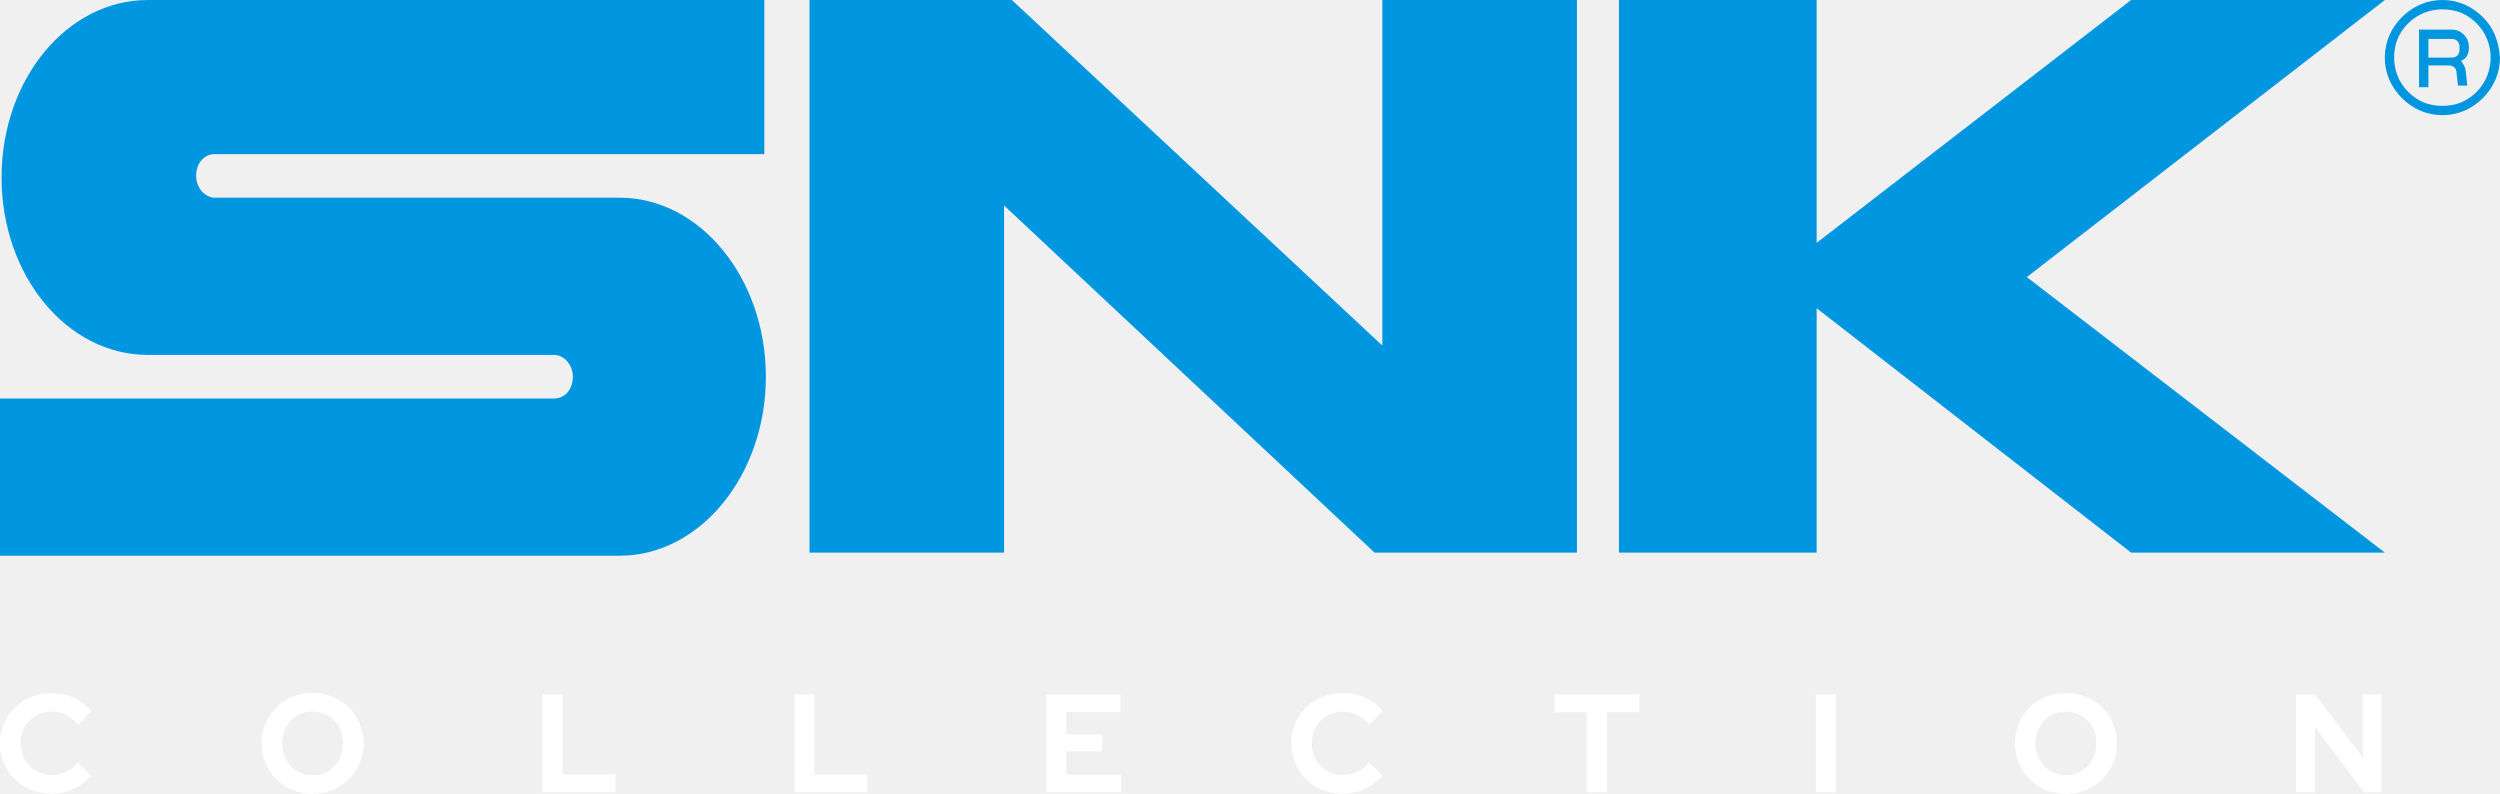
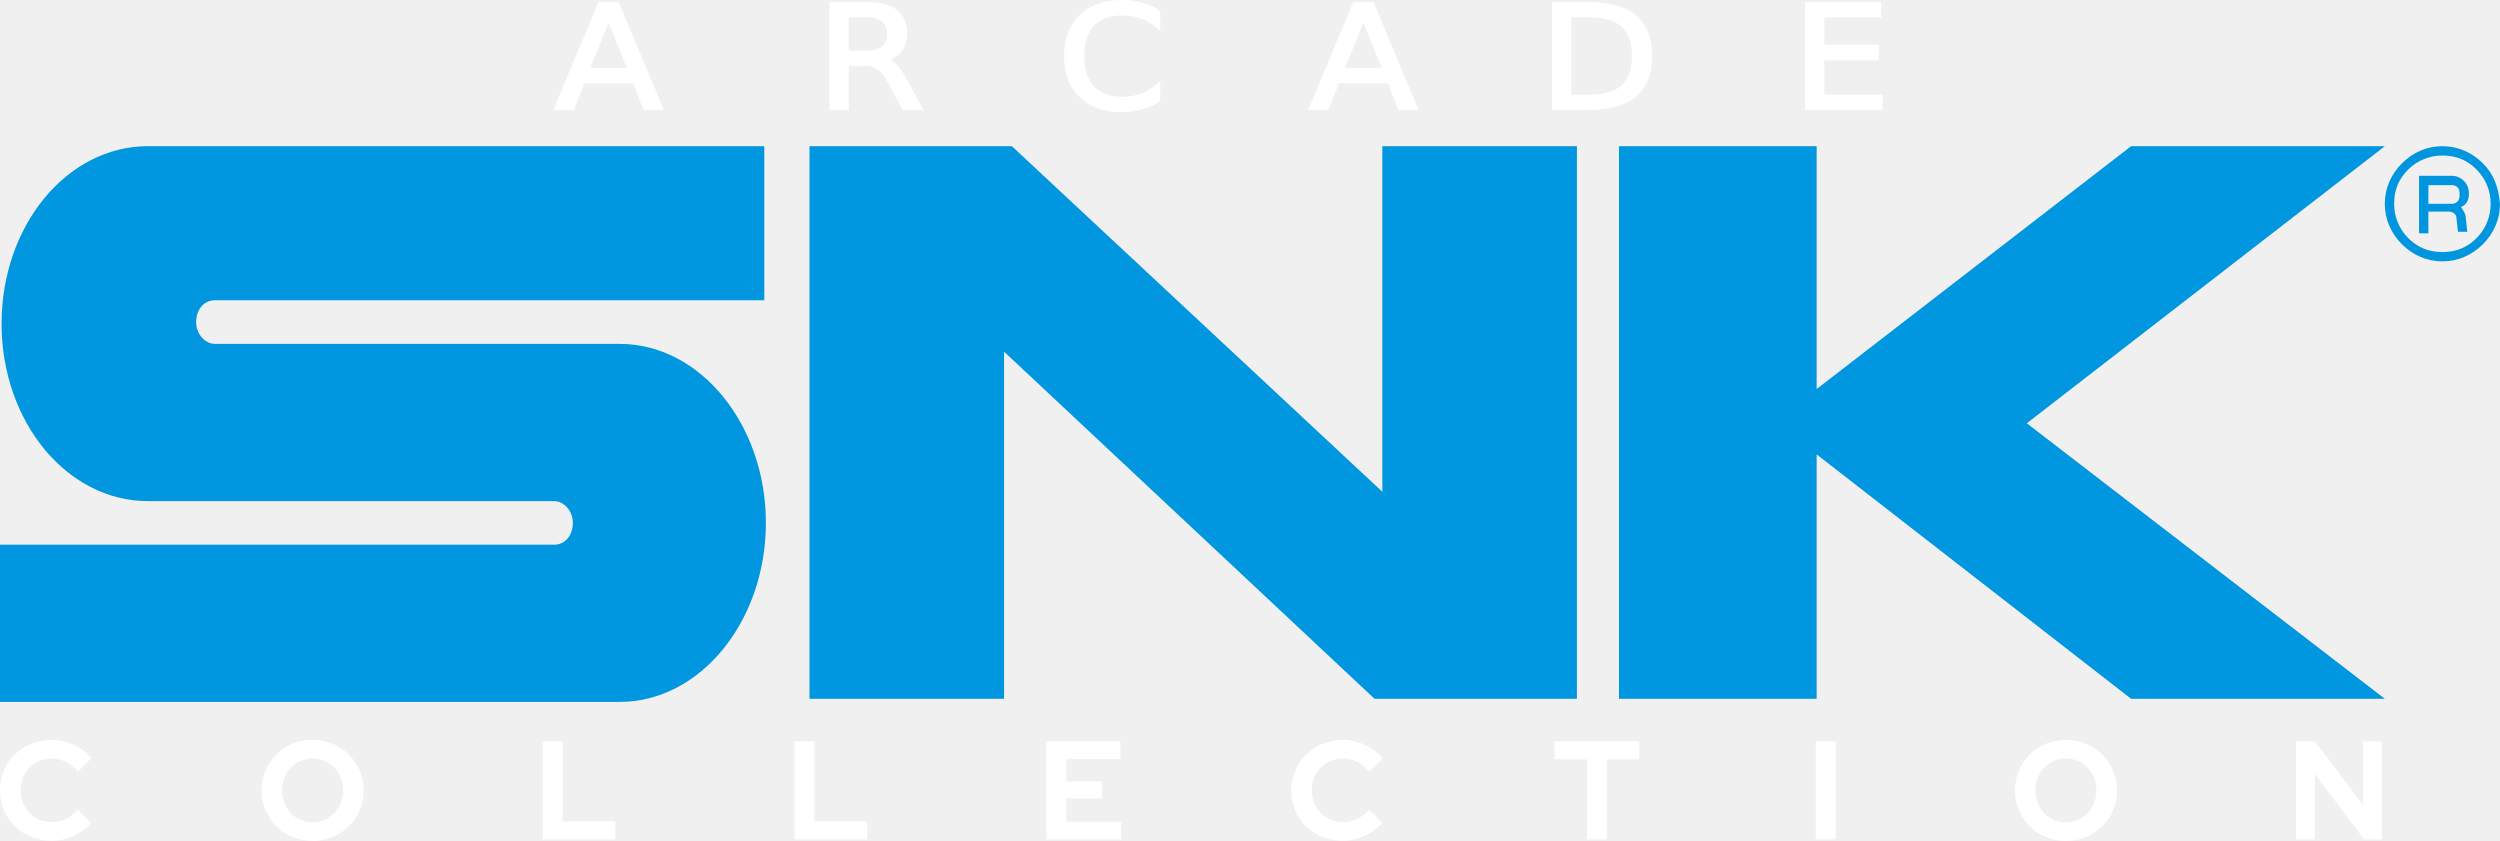
- <svg xmlns="http://www.w3.org/2000/svg" width="403.426" height="128.112" viewBox="0 0 403.426 128.112" version="1.1" id="svg838" style="fill:none">
+ <svg xmlns="http://www.w3.org/2000/svg" width="403.426" height="135.702" viewBox="0 0 403.426 135.702" version="1.1" id="svg838" style="fill:none">
  <defs id="defs842" />
-   <path d="m 0.251,28.637 c 0,15.825 10.55,28.637 23.613,28.637 h 65.563 c 1.507,0 3.014,1.507 3.014,3.517 0,2.01 -1.256,3.517 -3.014,3.517 H 1.4537938e-6 V 89.678 H 99.977 c 13.062,0 23.613,-13.062 23.613,-28.888 0,-15.825 -10.55,-28.888 -23.613,-28.888 H 34.665 c -1.507,0 -3.014,-1.507 -3.014,-3.517 0,-2.01 1.256,-3.517 3.014,-3.517 H 123.338 V 0 H 23.868 C 10.806,0 0.255,12.811 0.255,28.637 Z" id="path826" style="fill:#0097e0;stroke-width:1.165" />
-   <path d="M 130.627,0 V 89.177 H 162.027 V 33.159 l 59.786,56.018 h 32.656 V 0 H 223.069 V 55.767 L 163.282,0 Z" id="path828" style="fill:#0097e0;stroke-width:1.165" />
-   <path d="M 293.154,39.188 V 0 h -31.902 v 89.177 h 31.902 V 49.738 l 50.744,39.439 h 40.946 L 327.067,44.714 384.844,0 h -40.946 z" id="path830" style="fill:#0097e0;stroke-width:1.165" />
-   <path d="m 394.13,0 c 2.511,0 4.769,1.005 6.53,2.763 h 0.001 c 1.762,1.758 2.511,3.768 2.765,6.531 0,2.512 -1.003,4.772 -2.765,6.531 -1.757,1.758 -4.019,2.763 -6.53,2.763 -2.512,0 -4.773,-1.005 -6.531,-2.763 -1.759,-1.758 -2.764,-4.019 -2.764,-6.531 0,-2.512 1.005,-4.773 2.764,-6.531 C 389.361,1.005 391.619,0 394.13,0 Z m 0,17.082 c 2.261,0 4.018,-0.754 5.526,-2.261 1.507,-1.507 2.261,-3.517 2.261,-5.526 0,-2.01 -0.754,-4.019 -2.261,-5.526 -1.508,-1.507 -3.266,-2.261 -5.526,-2.261 -2.01,0 -4.019,0.754 -5.527,2.261 -1.507,1.507 -2.261,3.266 -2.261,5.526 0,2.01 0.754,4.019 2.261,5.526 1.508,1.507 3.266,2.261 5.527,2.261 z" id="path832" style="clip-rule:evenodd;fill:#0096df;fill-rule:evenodd;stroke-width:1.165" />
-   <path d="m 398.403,7.536 v 0.251 -2.3e-5 c 0,1.005 -0.503,1.758 -1.257,2.01 0.07,0.138 0.157,0.276 0.249,0.42 0.241,0.378 0.504,0.792 0.504,1.339 l 0.252,2.261 h -1.507 l -0.252,-2.261 c 0,-0.502 -0.502,-1.005 -1.255,-1.005 h -3.266 v 3.517 H 390.364 V 4.773 h 5.275 c 1.507,0 2.764,1.256 2.764,2.763 z M 395.639,6.28 h -3.768 v 9.3e-5 3.014 h 3.768 c 0.754,0 1.256,-0.502 1.256,-1.256 V 7.536 c 0,-0.754 -0.502,-1.256 -1.256,-1.256 z" id="path834" style="clip-rule:evenodd;fill:#0096df;fill-rule:evenodd;stroke-width:1.165" />
-   <path d="m 8.293,128.088 c 1.225,-0.002 2.436,-0.271 3.546,-0.791 1.092,-0.483 2.062,-1.209 2.835,-2.122 v 0 l -2.112,-2.123 c -0.518,0.627 -1.162,1.136 -1.89,1.495 -0.714,0.347 -1.497,0.524 -2.29,0.519 -0.669,0.007 -1.333,-0.119 -1.953,-0.372 -0.62,-0.252 -1.185,-0.624 -1.66,-1.096 -0.458,-0.462 -0.82,-1.011 -1.065,-1.615 -0.262,-0.641 -0.394,-1.328 -0.389,-2.02 -0.007,-0.7 0.121,-1.394 0.378,-2.044 0.24,-0.606 0.595,-1.158 1.045,-1.626 0.452,-0.465 0.993,-0.833 1.59,-1.084 0.622,-0.265 1.292,-0.399 1.967,-0.395 0.815,-0.003 1.62,0.184 2.35,0.548 0.755,0.38 1.416,0.924 1.934,1.593 v 0 l 2.179,-2.191 c -0.766,-0.933 -1.741,-1.672 -2.846,-2.156 -1.135,-0.526 -2.37,-0.8 -3.621,-0.802 -1.117,-0.008 -2.224,0.207 -3.258,0.632 -0.979,0.398 -1.873,0.981 -2.634,1.717 -0.751,0.736 -1.348,1.615 -1.757,2.585 -0.424,1.018 -0.643,2.109 -0.645,3.211 -0.002,1.103 0.214,2.194 0.634,3.213 0.404,0.967 0.997,1.841 1.745,2.574 0.761,0.736 1.655,1.318 2.635,1.717 1.041,0.426 2.155,0.641 3.279,0.631 z m 42.135,0.023 c 1.113,0.008 2.217,-0.207 3.246,-0.632 0.975,-0.397 1.862,-0.983 2.61,-1.725 0.748,-0.742 1.342,-1.626 1.749,-2.6 0.425,-1.011 0.645,-2.098 0.645,-3.195 0,-1.097 -0.219,-2.184 -0.645,-3.195 -0.406,-0.974 -1.001,-1.857 -1.749,-2.599 -0.748,-0.742 -1.635,-1.328 -2.61,-1.725 -2.075,-0.843 -4.396,-0.843 -6.471,0 -0.975,0.397 -1.862,0.983 -2.61,1.725 -0.748,0.742 -1.342,1.625 -1.749,2.599 -0.425,1.011 -0.644,2.098 -0.644,3.195 0,1.097 0.219,2.184 0.644,3.195 0.406,0.974 1.001,1.858 1.749,2.6 0.748,0.742 1.635,1.328 2.61,1.725 1.023,0.424 2.119,0.638 3.226,0.631 z m 0,-3.004 c -0.653,0.006 -1.301,-0.122 -1.903,-0.376 -0.602,-0.255 -1.146,-0.63 -1.599,-1.102 -0.446,-0.474 -0.797,-1.031 -1.034,-1.637 -0.504,-1.311 -0.504,-2.765 0,-4.076 0.238,-0.603 0.589,-1.154 1.034,-1.625 0.453,-0.473 0.997,-0.848 1.599,-1.102 0.602,-0.254 1.25,-0.383 1.903,-0.377 0.672,-0.005 1.339,0.129 1.957,0.395 0.59,0.251 1.123,0.62 1.567,1.084 0.445,0.471 0.795,1.022 1.034,1.625 0.504,1.311 0.504,2.765 0,4.076 -0.236,0.607 -0.587,1.163 -1.034,1.637 -0.444,0.464 -0.977,0.833 -1.567,1.083 -0.618,0.266 -1.284,0.399 -1.956,0.395 z m 48.872,2.756 v -2.89 h -8.517 v -12.917 h -3.222 v 15.805 z m 40.648,0 v -2.89 h -8.517 v -12.917 h -3.224 v 15.805 z m 40.956,0 v -2.845 h -8.827 v -3.749 h 5.76 v -2.756 h -5.76 v -3.609 h 8.738 v -2.845 h -11.964 V 127.864 Z m 35.755,0.226 c 1.225,-0.002 2.435,-0.271 3.546,-0.791 1.092,-0.484 2.061,-1.209 2.836,-2.122 v 0 l -2.114,-2.122 c -0.518,0.627 -1.162,1.136 -1.89,1.495 -0.713,0.347 -1.497,0.524 -2.29,0.519 -0.669,0.007 -1.332,-0.119 -1.952,-0.372 -0.621,-0.252 -1.184,-0.624 -1.66,-1.096 -0.459,-0.462 -0.821,-1.011 -1.066,-1.615 -0.262,-0.641 -0.395,-1.328 -0.389,-2.021 -0.007,-0.699 0.121,-1.393 0.379,-2.044 0.239,-0.604 0.594,-1.156 1.045,-1.625 0.452,-0.465 0.992,-0.833 1.59,-1.084 0.622,-0.265 1.292,-0.399 1.967,-0.395 0.818,-0.003 1.625,0.186 2.357,0.552 0.755,0.38 1.415,0.924 1.934,1.592 v 0 l 2.179,-2.19 c -0.766,-0.933 -1.741,-1.672 -2.845,-2.156 -1.136,-0.526 -2.37,-0.8 -3.62,-0.802 -1.117,-0.007 -2.224,0.207 -3.259,0.632 -0.979,0.398 -1.874,0.981 -2.634,1.716 -0.751,0.736 -1.349,1.615 -1.757,2.586 -0.424,1.017 -0.643,2.108 -0.645,3.211 -10e-4,1.102 0.214,2.194 0.635,3.212 0.404,0.967 0.997,1.842 1.745,2.575 0.761,0.735 1.655,1.317 2.634,1.716 1.04,0.424 2.152,0.637 3.274,0.627 z m 42.647,-0.226 v -12.917 h 5.225 v -2.891 h -13.696 v 2.891 h 5.248 v 12.915 z m 36.934,0 v -15.805 h -3.224 v 15.805 z m 37.133,0.249 c 1.113,0.008 2.217,-0.207 3.247,-0.632 0.975,-0.397 1.861,-0.983 2.61,-1.725 0.748,-0.742 1.342,-1.626 1.748,-2.599 0.425,-1.011 0.644,-2.098 0.644,-3.195 0,-1.097 -0.219,-2.184 -0.644,-3.196 -0.406,-0.973 -1,-1.856 -1.748,-2.598 -0.749,-0.742 -1.635,-1.328 -2.61,-1.725 -2.075,-0.842 -4.395,-0.842 -6.47,0 -0.975,0.397 -1.861,0.984 -2.61,1.726 -0.748,0.742 -1.342,1.625 -1.748,2.598 -0.426,1.012 -0.645,2.098 -0.645,3.196 0,1.097 0.219,2.184 0.645,3.195 0.406,0.974 1,1.856 1.748,2.598 0.749,0.742 1.635,1.329 2.61,1.726 1.021,0.423 2.117,0.637 3.223,0.63 z m 0,-3.004 c -0.669,0.006 -1.331,-0.128 -1.945,-0.395 -0.586,-0.253 -1.116,-0.621 -1.556,-1.084 -0.447,-0.473 -0.799,-1.03 -1.035,-1.636 -0.503,-1.311 -0.503,-2.765 0,-4.076 0.239,-0.603 0.59,-1.155 1.035,-1.626 0.44,-0.462 0.97,-0.831 1.556,-1.084 0.614,-0.266 1.276,-0.401 1.945,-0.395 0.673,-0.005 1.338,0.129 1.957,0.395 0.59,0.251 1.124,0.62 1.568,1.084 0.445,0.471 0.795,1.022 1.034,1.626 0.504,1.311 0.504,2.765 0,4.076 -0.236,0.607 -0.587,1.163 -1.034,1.636 -0.444,0.465 -0.977,0.834 -1.568,1.084 -0.618,0.266 -1.285,0.398 -1.957,0.394 z m 40.179,2.756 v -10.573 l 7.938,10.573 h 2.845 v -15.805 h -3.023 v 10.229 l -7.738,-10.229 h -3.069 V 127.864 Z" id="path836" style="fill:#ffffff;stroke-width:1.165" />
+   <path d="m 0.251,52.227 c 0,15.825 10.55,28.637 23.613,28.637 h 65.563 c 1.507,0 3.014,1.507 3.014,3.517 0,2.01 -1.256,3.517 -3.014,3.517 H 1.4538433e-6 V 113.268 H 99.977 c 13.062,0 23.613,-13.062 23.613,-28.888 0,-15.825 -10.55,-28.888 -23.613,-28.888 H 34.665 c -1.507,0 -3.014,-1.507 -3.014,-3.517 0,-2.01 1.256,-3.517 3.014,-3.517 H 123.338 V 23.59 H 23.868 c -13.062,0 -23.613,12.811 -23.613,28.637 z" id="path826" style="fill:#0097e0;stroke-width:1.165" />
+   <path d="M 130.627,23.59 V 112.767 H 162.027 V 56.749 l 59.786,56.018 h 32.656 V 23.59 H 223.069 V 79.357 L 163.282,23.59 Z" id="path828" style="fill:#0097e0;stroke-width:1.165" />
+   <path d="M 293.154,62.777 V 23.59 h -31.902 v 89.177 h 31.902 V 73.328 l 50.744,39.439 h 40.946 L 327.067,68.304 384.844,23.59 h -40.946 z" id="path830" style="fill:#0097e0;stroke-width:1.165" />
+   <path d="m 394.13,23.59 c 2.511,0 4.769,1.005 6.53,2.763 h 0.001 c 1.762,1.758 2.511,3.768 2.765,6.531 0,2.512 -1.003,4.772 -2.765,6.531 -1.757,1.758 -4.019,2.763 -6.53,2.763 -2.512,0 -4.773,-1.005 -6.531,-2.763 -1.759,-1.758 -2.764,-4.019 -2.764,-6.531 0,-2.512 1.005,-4.773 2.764,-6.531 1.762,-1.758 4.019,-2.763 6.53,-2.763 z m 0,17.082 c 2.261,0 4.018,-0.754 5.526,-2.261 1.507,-1.507 2.261,-3.517 2.261,-5.526 0,-2.01 -0.754,-4.019 -2.261,-5.526 -1.508,-1.507 -3.266,-2.261 -5.526,-2.261 -2.01,0 -4.019,0.754 -5.527,2.261 -1.507,1.507 -2.261,3.266 -2.261,5.526 0,2.01 0.754,4.019 2.261,5.526 1.508,1.507 3.266,2.261 5.527,2.261 z" id="path832" style="clip-rule:evenodd;fill:#0096df;fill-rule:evenodd;stroke-width:1.165" />
+   <path d="m 398.403,31.126 v 0.251 -2.3e-5 c 0,1.005 -0.503,1.758 -1.257,2.01 0.07,0.138 0.157,0.276 0.249,0.42 0.241,0.378 0.504,0.792 0.504,1.339 l 0.252,2.261 h -1.507 l -0.252,-2.261 c 0,-0.502 -0.502,-1.005 -1.255,-1.005 h -3.266 v 3.517 h -1.507 v -9.294 h 5.275 c 1.507,0 2.764,1.256 2.764,2.763 z m -2.764,-1.256 h -3.768 v 9.3e-5 3.014 h 3.768 c 0.754,0 1.256,-0.502 1.256,-1.256 v -0.502 c 0,-0.754 -0.502,-1.256 -1.256,-1.256 z" id="path834" style="clip-rule:evenodd;fill:#0096df;fill-rule:evenodd;stroke-width:1.165" />
+   <path d="m 8.293,135.677 c 1.225,-0.002 2.436,-0.271 3.546,-0.791 1.092,-0.483 2.062,-1.209 2.835,-2.122 v 0 l -2.112,-2.123 c -0.518,0.627 -1.162,1.136 -1.89,1.495 -0.714,0.347 -1.497,0.524 -2.29,0.519 -0.669,0.007 -1.333,-0.119 -1.953,-0.372 -0.62,-0.252 -1.185,-0.624 -1.66,-1.096 -0.458,-0.462 -0.82,-1.011 -1.065,-1.615 -0.262,-0.641 -0.394,-1.328 -0.389,-2.02 -0.007,-0.7 0.121,-1.394 0.378,-2.044 0.24,-0.606 0.595,-1.158 1.045,-1.626 0.452,-0.465 0.993,-0.833 1.59,-1.084 0.622,-0.265 1.292,-0.399 1.967,-0.395 0.815,-0.003 1.62,0.184 2.35,0.548 0.755,0.38 1.416,0.924 1.934,1.593 v 0 l 2.179,-2.191 c -0.766,-0.933 -1.741,-1.672 -2.846,-2.156 -1.135,-0.526 -2.37,-0.8 -3.621,-0.802 -1.117,-0.008 -2.224,0.207 -3.258,0.632 -0.979,0.398 -1.873,0.981 -2.634,1.717 -0.751,0.736 -1.348,1.615 -1.757,2.585 -0.424,1.018 -0.643,2.109 -0.645,3.211 -0.002,1.103 0.214,2.194 0.634,3.213 0.404,0.967 0.997,1.841 1.745,2.574 0.761,0.736 1.655,1.318 2.635,1.717 1.041,0.426 2.155,0.641 3.279,0.631 z m 42.135,0.023 c 1.113,0.008 2.217,-0.207 3.246,-0.632 0.975,-0.397 1.862,-0.983 2.61,-1.725 0.748,-0.742 1.342,-1.626 1.749,-2.6 0.425,-1.011 0.645,-2.098 0.645,-3.195 0,-1.097 -0.219,-2.184 -0.645,-3.195 -0.406,-0.974 -1.001,-1.857 -1.749,-2.599 -0.748,-0.742 -1.635,-1.328 -2.61,-1.725 -2.075,-0.843 -4.396,-0.843 -6.471,0 -0.975,0.397 -1.862,0.983 -2.61,1.725 -0.748,0.742 -1.342,1.625 -1.749,2.599 -0.425,1.011 -0.644,2.098 -0.644,3.195 0,1.097 0.219,2.184 0.644,3.195 0.406,0.974 1.001,1.858 1.749,2.6 0.748,0.742 1.635,1.328 2.61,1.725 1.023,0.424 2.119,0.638 3.226,0.631 z m 0,-3.004 c -0.653,0.006 -1.301,-0.122 -1.903,-0.376 -0.602,-0.255 -1.146,-0.63 -1.599,-1.102 -0.446,-0.474 -0.797,-1.031 -1.034,-1.637 -0.504,-1.311 -0.504,-2.765 0,-4.076 0.238,-0.603 0.589,-1.154 1.034,-1.625 0.453,-0.473 0.997,-0.848 1.599,-1.102 0.602,-0.254 1.25,-0.383 1.903,-0.377 0.672,-0.005 1.339,0.129 1.957,0.395 0.59,0.251 1.123,0.62 1.567,1.084 0.445,0.471 0.795,1.022 1.034,1.625 0.504,1.311 0.504,2.765 0,4.076 -0.236,0.607 -0.587,1.163 -1.034,1.637 -0.444,0.464 -0.977,0.833 -1.567,1.083 -0.618,0.266 -1.284,0.399 -1.956,0.395 z m 48.872,2.756 v -2.89 h -8.517 v -12.917 h -3.222 v 15.805 z m 40.648,0 v -2.89 h -8.517 v -12.917 h -3.224 v 15.805 z m 40.956,0 v -2.845 h -8.827 v -3.749 h 5.76 v -2.756 h -5.76 v -3.609 h 8.738 v -2.845 h -11.964 v 15.805 z m 35.755,0.226 c 1.225,-0.002 2.435,-0.271 3.546,-0.791 1.092,-0.484 2.061,-1.209 2.836,-2.122 v 0 l -2.114,-2.122 c -0.518,0.627 -1.162,1.136 -1.89,1.495 -0.713,0.347 -1.497,0.524 -2.29,0.519 -0.669,0.007 -1.332,-0.119 -1.952,-0.372 -0.621,-0.252 -1.184,-0.624 -1.66,-1.096 -0.459,-0.462 -0.821,-1.011 -1.066,-1.615 -0.262,-0.641 -0.395,-1.328 -0.389,-2.021 -0.007,-0.699 0.121,-1.393 0.379,-2.044 0.239,-0.604 0.594,-1.156 1.045,-1.625 0.452,-0.465 0.992,-0.833 1.59,-1.084 0.622,-0.265 1.292,-0.399 1.967,-0.395 0.818,-0.003 1.625,0.186 2.357,0.552 0.755,0.38 1.415,0.924 1.934,1.592 v 0 l 2.179,-2.19 c -0.766,-0.933 -1.741,-1.672 -2.845,-2.156 -1.136,-0.526 -2.37,-0.8 -3.62,-0.802 -1.117,-0.007 -2.224,0.207 -3.259,0.632 -0.979,0.398 -1.874,0.981 -2.634,1.716 -0.751,0.736 -1.349,1.615 -1.757,2.586 -0.424,1.017 -0.643,2.108 -0.645,3.211 -10e-4,1.102 0.214,2.194 0.635,3.212 0.404,0.967 0.997,1.842 1.745,2.575 0.761,0.735 1.655,1.317 2.634,1.716 1.04,0.424 2.152,0.637 3.274,0.627 z m 42.647,-0.226 v -12.917 h 5.225 v -2.891 h -13.696 v 2.891 h 5.248 v 12.915 z m 36.934,0 v -15.805 h -3.224 v 15.805 z m 37.133,0.249 c 1.113,0.008 2.217,-0.207 3.247,-0.632 0.975,-0.397 1.861,-0.983 2.61,-1.725 0.748,-0.742 1.342,-1.626 1.748,-2.599 0.425,-1.011 0.644,-2.098 0.644,-3.195 0,-1.097 -0.219,-2.184 -0.644,-3.196 -0.406,-0.973 -1,-1.856 -1.748,-2.598 -0.749,-0.742 -1.635,-1.328 -2.61,-1.725 -2.075,-0.842 -4.395,-0.842 -6.47,0 -0.975,0.397 -1.861,0.984 -2.61,1.726 -0.748,0.742 -1.342,1.625 -1.748,2.598 -0.426,1.012 -0.645,2.098 -0.645,3.196 0,1.097 0.219,2.184 0.645,3.195 0.406,0.974 1,1.856 1.748,2.598 0.749,0.742 1.635,1.329 2.61,1.726 1.021,0.423 2.117,0.637 3.223,0.63 z m 0,-3.004 c -0.669,0.006 -1.331,-0.128 -1.945,-0.395 -0.586,-0.253 -1.116,-0.621 -1.556,-1.084 -0.447,-0.473 -0.799,-1.03 -1.035,-1.636 -0.503,-1.311 -0.503,-2.765 0,-4.076 0.239,-0.603 0.59,-1.155 1.035,-1.626 0.44,-0.462 0.97,-0.831 1.556,-1.084 0.614,-0.266 1.276,-0.401 1.945,-0.395 0.673,-0.005 1.338,0.129 1.957,0.395 0.59,0.251 1.124,0.62 1.568,1.084 0.445,0.471 0.795,1.022 1.034,1.626 0.504,1.311 0.504,2.765 0,4.076 -0.236,0.607 -0.587,1.163 -1.034,1.636 -0.444,0.465 -0.977,0.834 -1.568,1.084 -0.618,0.266 -1.285,0.398 -1.957,0.394 z m 40.179,2.756 v -10.573 l 7.938,10.573 h 2.845 v -15.805 h -3.023 v 10.229 l -7.738,-10.229 h -3.069 v 15.805 z" id="path836" style="fill:#ffffff;stroke-width:1.165" />
+   <g id="g48" transform="matrix(0.866944,0,0,0.866944,12.92511,-104.2693)">
+     <path d="m 98.369,123.564 -3.912,9.676 h 7.838 z m -1.627,-2.592 h 3.269 l 8.123,19.444 h -2.998 l -1.942,-4.988 h -9.608 l -1.942,4.988 h -3.041 z" style="font-style:normal;font-weight:normal;font-size:40px;line-height:125%;font-family:sans-serif;letter-spacing:0px;word-spacing:0px;fill:#ffffff;fill-opacity:1;stroke:#ffffff;stroke-width:0.698;stroke-linecap:butt;stroke-linejoin:miter;stroke-miterlimit:4;stroke-dasharray:none;stroke-opacity:1" id="path36" />
+     <path d="m 149.941,131.3 q 0.928,0.287 1.799,1.224 0.885,0.938 1.77,2.579 l 2.927,5.313 h -3.098 l -2.727,-4.988 q -1.056,-1.953 -2.056,-2.592 -0.985,-0.638 -2.698,-0.638 h -3.141 v 8.218 h -2.884 v -19.444 h 6.51 q 3.655,0 5.454,1.393 1.799,1.393 1.799,4.207 0,1.836 -0.942,3.047 -0.928,1.211 -2.712,1.68 z m -7.224,-8.166 v 6.902 h 3.626 q 2.084,0 3.141,-0.873 1.071,-0.886 1.071,-2.592 0,-1.706 -1.071,-2.566 -1.056,-0.873 -3.141,-0.873 z" style="font-style:normal;font-weight:normal;font-size:40px;line-height:125%;font-family:sans-serif;letter-spacing:0px;word-spacing:0px;fill:#ffffff;fill-opacity:1;stroke:#ffffff;stroke-width:0.698;stroke-linecap:butt;stroke-linejoin:miter;stroke-miterlimit:4;stroke-dasharray:none;stroke-opacity:1" id="path38" />
+     <path d="m 200.697,122.471 v 2.774 q -1.456,-1.237 -3.112,-1.849 -1.642,-0.612 -3.498,-0.612 -3.655,0 -5.596,2.045 -1.942,2.032 -1.942,5.886 0,3.842 1.942,5.886 1.942,2.032 5.596,2.032 1.856,0 3.498,-0.612 1.656,-0.612 3.112,-1.849 v 2.748 q -1.513,0.938 -3.212,1.407 -1.685,0.469 -3.569,0.469 -4.84,0 -7.624,-2.696 -2.784,-2.709 -2.784,-7.384 0,-4.688 2.784,-7.384 2.784,-2.709 7.624,-2.709 1.913,0 3.598,0.469 1.699,0.456 3.184,1.38 z" style="font-style:normal;font-weight:normal;font-size:40px;line-height:125%;font-family:sans-serif;letter-spacing:0px;word-spacing:0px;fill:#ffffff;fill-opacity:1;stroke:#ffffff;stroke-width:0.698;stroke-linecap:butt;stroke-linejoin:miter;stroke-miterlimit:4;stroke-dasharray:none;stroke-opacity:1" id="path40-3" />
+     <path d="m 238.863,123.564 -3.912,9.676 h 7.838 z m -1.627,-2.592 h 3.269 l 8.123,19.444 h -2.998 l -1.942,-4.988 h -9.608 l -1.942,4.988 h -3.041 z" style="font-style:normal;font-weight:normal;font-size:40px;line-height:125%;font-family:sans-serif;letter-spacing:0px;word-spacing:0px;fill:#ffffff;fill-opacity:1;stroke:#ffffff;stroke-width:0.698;stroke-linecap:butt;stroke-linejoin:miter;stroke-miterlimit:4;stroke-dasharray:none;stroke-opacity:1" id="path42" />
+     <path d="m 277.211,123.135 v 15.12 h 3.483 q 4.411,0 6.453,-1.823 2.056,-1.823 2.056,-5.756 0,-3.907 -2.056,-5.717 -2.042,-1.823 -6.453,-1.823 z m -2.884,-2.162 h 5.925 q 6.196,0 9.094,2.357 2.898,2.344 2.898,7.345 0,5.027 -2.912,7.384 -2.912,2.357 -9.08,2.357 h -5.925 z" style="font-style:normal;font-weight:normal;font-size:40px;line-height:125%;font-family:sans-serif;letter-spacing:0px;word-spacing:0px;fill:#ffffff;fill-opacity:1;stroke:#ffffff;stroke-width:0.698;stroke-linecap:butt;stroke-linejoin:miter;stroke-miterlimit:4;stroke-dasharray:none;stroke-opacity:1" id="path44" />
+     <path d="m 321.429,120.973 h 13.477 v 2.214 h -10.593 v 5.756 h 10.15 v 2.214 h -10.15 v 7.046 h 10.85 v 2.214 h -13.734 z" style="font-style:normal;font-weight:normal;font-size:40px;line-height:125%;font-family:sans-serif;letter-spacing:0px;word-spacing:0px;fill:#ffffff;fill-opacity:1;stroke:#ffffff;stroke-width:0.698;stroke-linecap:butt;stroke-linejoin:miter;stroke-miterlimit:4;stroke-dasharray:none;stroke-opacity:1" id="path46" />
+   </g>
</svg>
